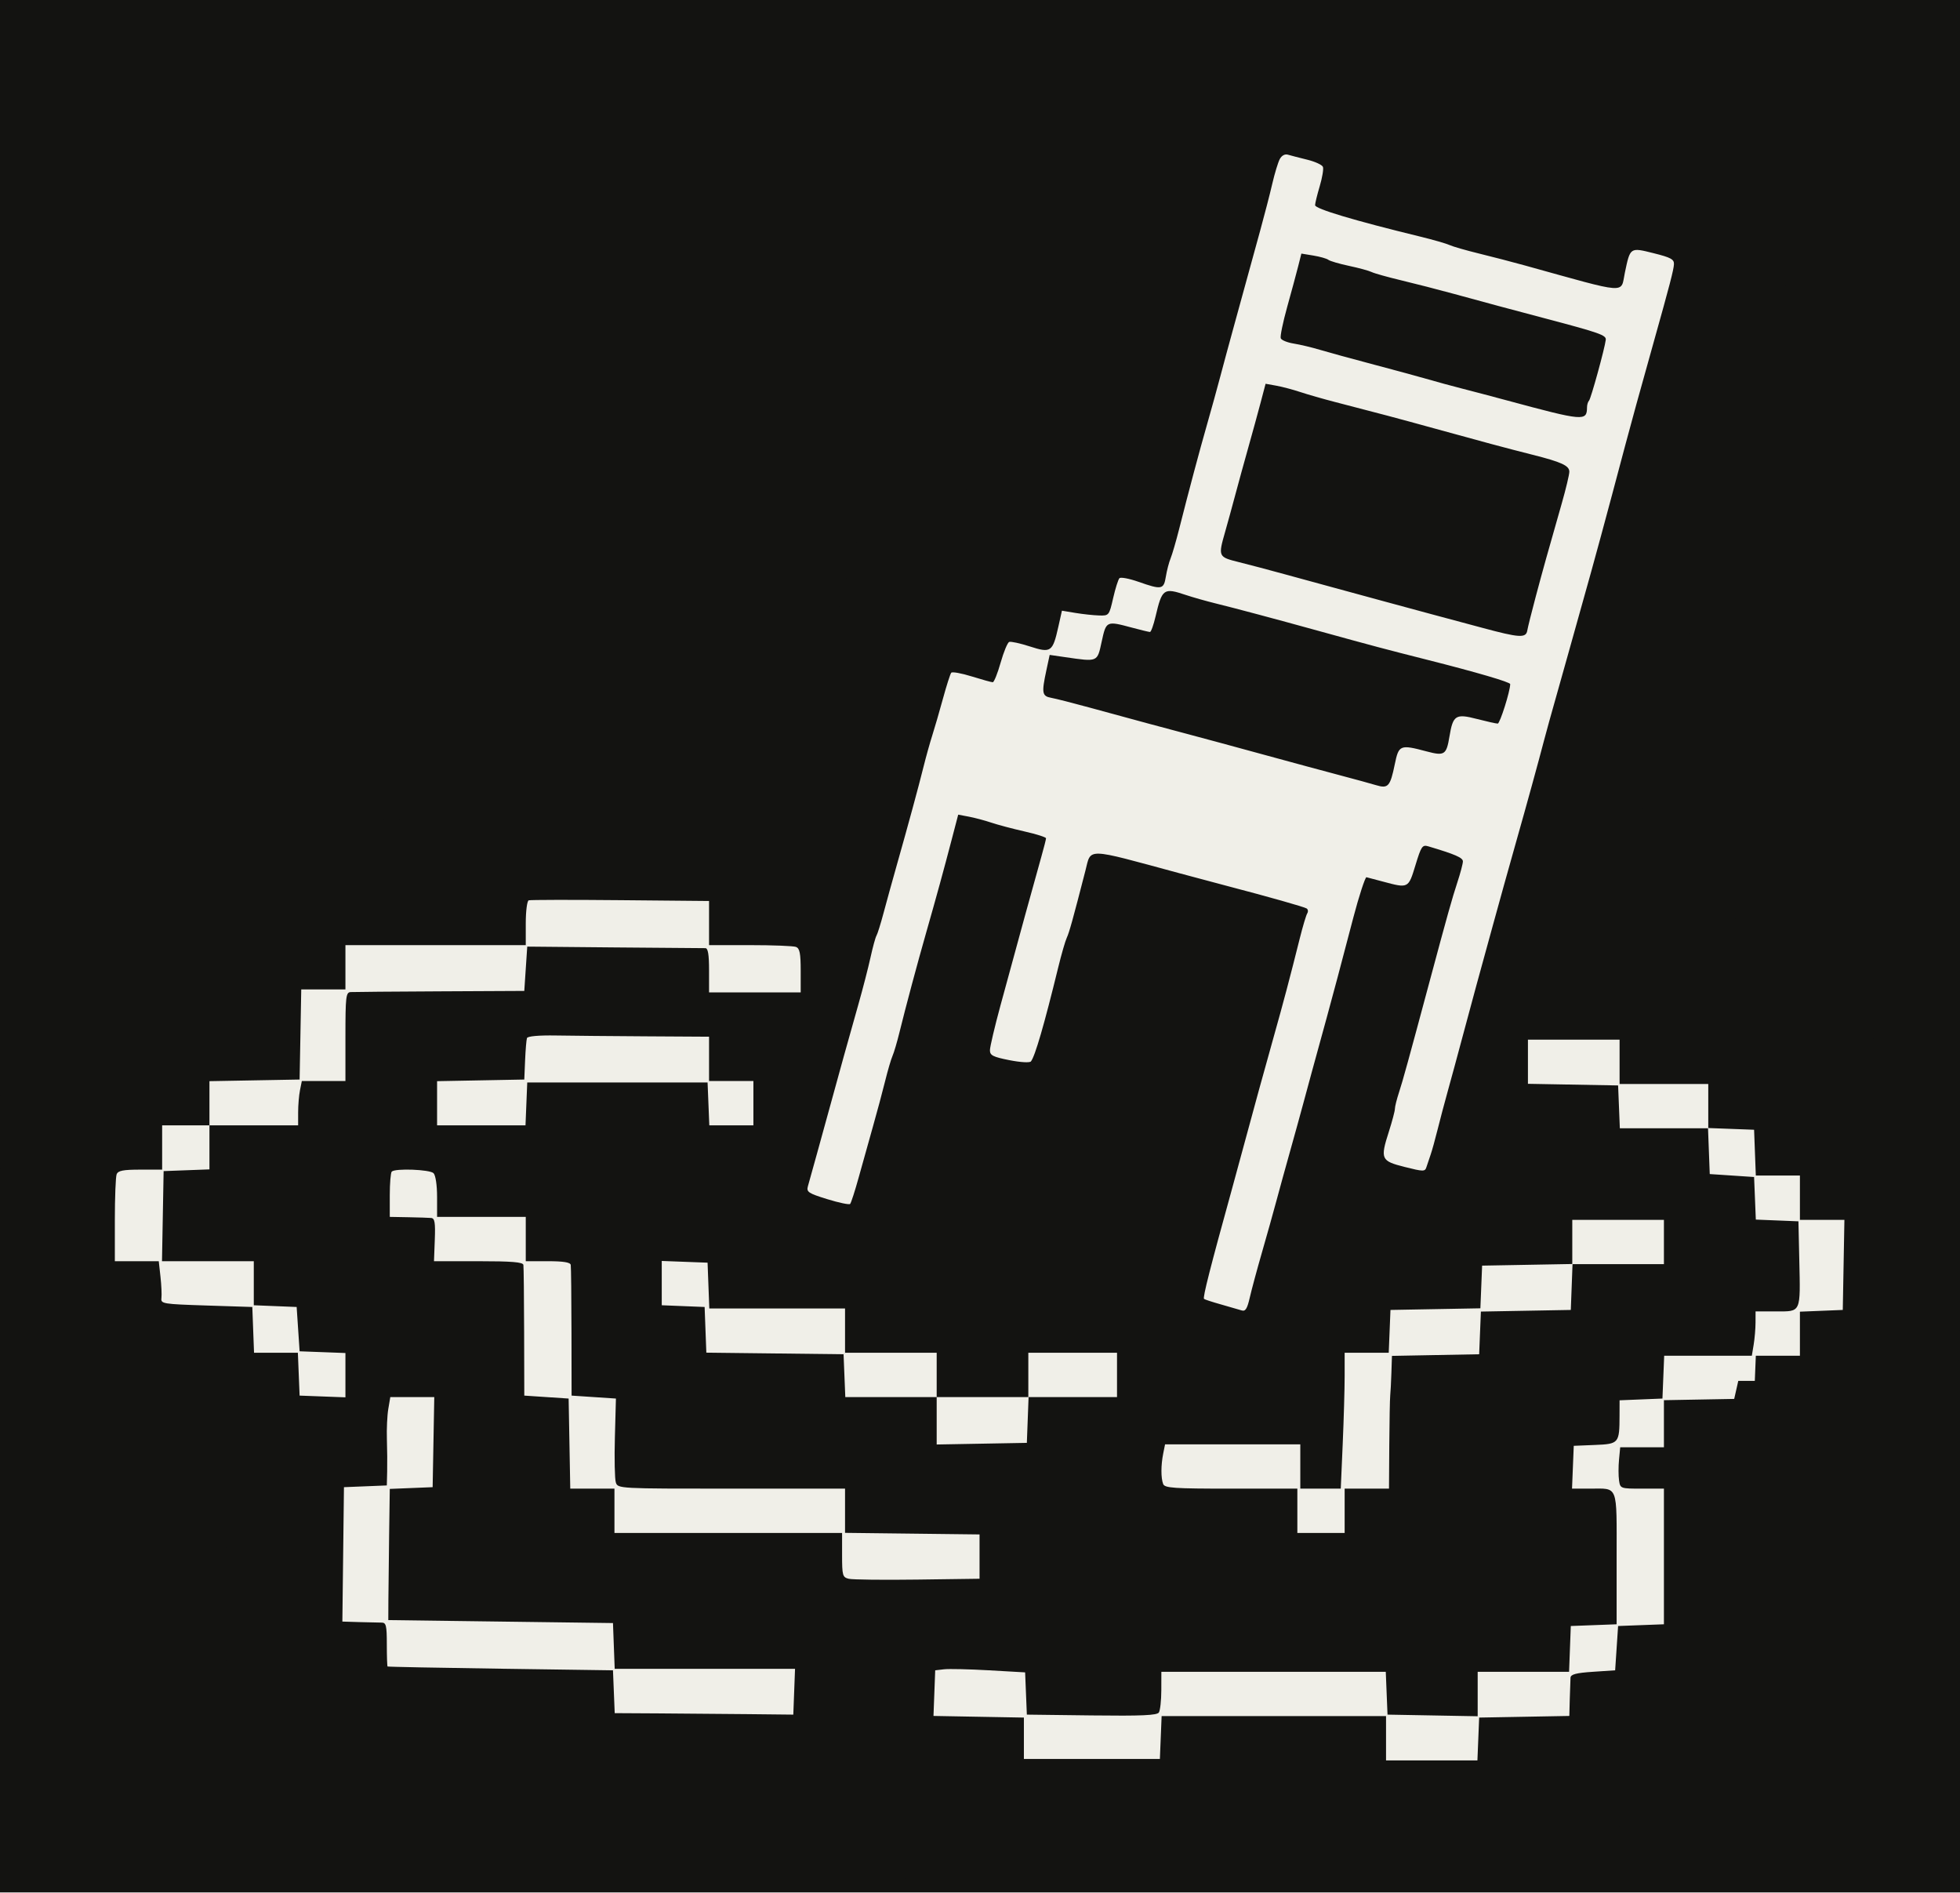
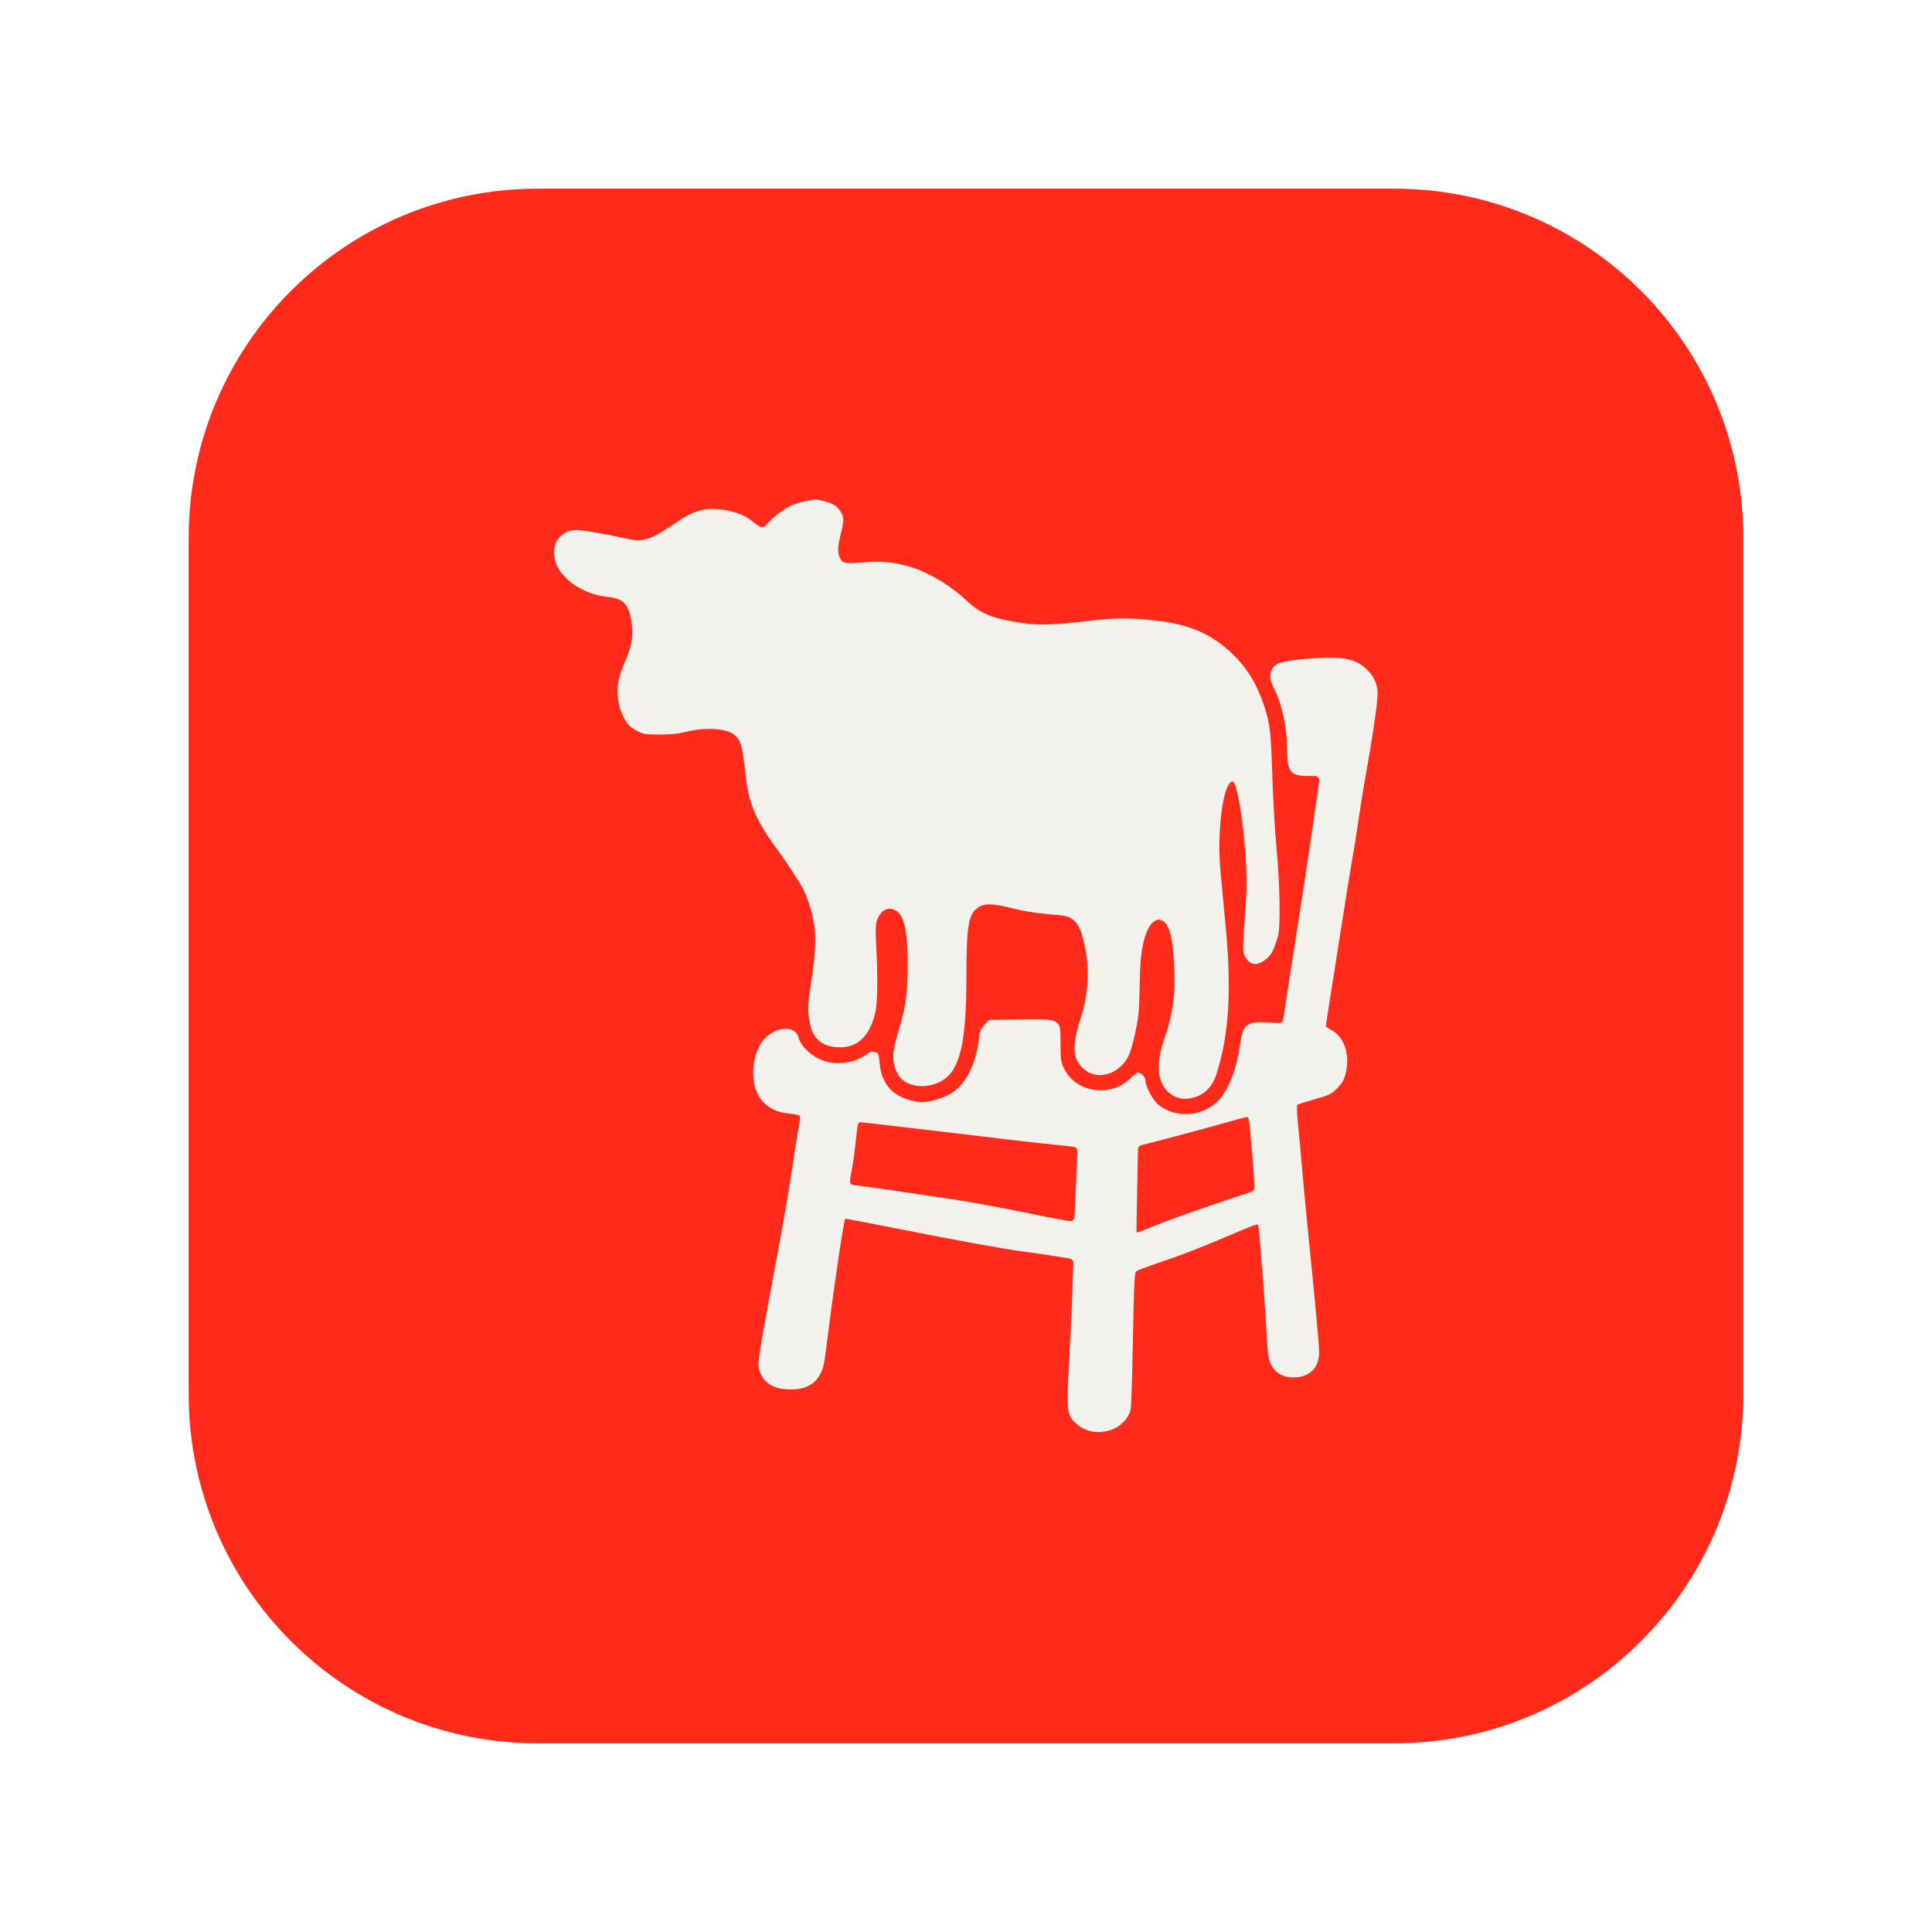
- <svg xmlns="http://www.w3.org/2000/svg" width="663" height="640" viewBox="0 0 663 640" fill="none">
-   <rect x="0" y="0" width="663" height="640" fill="#131311" />
-   <path d="M32 380L107 299.5L258.5 289L327 200L399 151L425 37L588 79L539 326L643 380V467H588L566.5 562L510.5 597H434.5H246L102 562L83 494.5L78 467H32V380Z" fill="#f0efe8" />
-   <path fill-rule="evenodd" clip-rule="evenodd" d="M410.855 1.02C412.776 1.602 421.098 3.802 429.348 5.909C446.703 10.341 458.267 13.404 465.348 15.443C485.334 21.201 488.848 22.365 488.848 23.225C488.848 23.76 487.877 27.736 486.69 32.064C484.008 41.839 484.711 44.082 491.011 45.839C503.511 49.325 514.754 52.136 518.012 52.591C521.188 53.034 521.916 52.734 523.485 50.341C524.481 48.824 526.039 44.622 526.947 41.004C528.229 35.9 529.044 34.359 530.587 34.125C532.652 33.812 537.433 34.876 554.348 39.414C559.848 40.889 568.398 43.145 573.348 44.426C578.298 45.708 586.623 47.942 591.848 49.392C597.073 50.842 603.775 52.65 606.741 53.41C609.707 54.17 612.599 55.256 613.167 55.824C614.291 56.947 613.026 63.287 608.363 79.88C606.897 85.1 605.043 92.068 604.245 95.364C603.447 98.661 602.371 102.257 601.853 103.356C600.997 105.173 599.172 111.659 595.247 126.832C594.465 129.854 592.981 135.248 591.949 138.82C588.727 149.973 585.979 159.879 582.806 171.786C581.122 178.104 579.145 185.522 578.411 188.269C577.678 191.016 575.857 197.984 574.365 203.753C572.873 209.522 570.815 216.94 569.793 220.236C568.771 223.533 567.502 228.028 566.973 230.226C566.444 232.424 564.81 238.717 563.341 244.212C561.872 249.706 559.624 258.247 558.346 263.192C557.067 268.137 554.804 276.454 553.317 281.673C550.64 291.07 546.948 305.507 546.882 306.839C546.863 307.217 555.587 307.667 566.267 307.838C576.947 308.007 586.06 308.521 586.517 308.977C586.974 309.435 587.573 312.582 587.848 315.97L588.348 322.132L598.348 322.743C612.733 323.623 612.101 323.067 611.692 334.512L611.348 344.109L621.559 345.108C627.175 345.658 632.22 346.562 632.77 347.117C633.32 347.673 633.9 352.618 634.059 358.106L634.348 368.085L646.348 368.33C652.948 368.464 659.361 368.81 660.598 369.098L662.848 369.621V423.847C662.848 464.69 662.552 478.368 661.648 479.271C660.827 480.091 655.937 480.47 646.148 480.47H631.848V494.333C631.848 504.206 631.488 508.494 630.598 509.23C629.911 509.799 623.85 510.415 617.131 510.601C607.356 510.871 604.58 511.272 603.243 512.61C601.765 514.089 601.52 518.331 601.106 549.572C600.701 580.244 600.432 585.027 599.053 586.111C597.988 586.95 593.605 587.36 585.728 587.36C570.469 587.36 570.848 586.989 570.848 601.982C570.848 608.298 570.382 614.335 569.813 615.397C568.881 617.136 567.624 617.329 557.247 617.329C546.223 617.329 542.356 618.12 540.613 620.726C540.209 621.33 539.872 625.777 539.863 630.607L539.848 639.388L432.098 639.139C372.835 639.002 320.167 638.727 315.056 638.527L305.765 638.164L306.429 632.299C307.156 625.882 306.643 622.878 304.298 619.827C302.797 617.873 301.281 617.818 235.555 617.329L168.348 616.83L168.054 609.587L167.76 602.345L135.554 602.331C117.841 602.324 102.336 602.046 101.098 601.716C98.978 601.148 98.848 600.598 98.848 592.217C98.848 581.613 99.043 581.78 85.348 580.626L76.348 579.868L76.498 545.403L76.648 510.938L62.024 511.242C49.051 511.511 47.256 511.349 46.124 509.803C45.26 508.622 44.848 504.251 44.848 496.263C44.848 480.753 44.605 480.47 31.348 480.47H21.848V469.515V458.56L11.098 458.276L0.348 457.993L0.089 407.376C-0.142 362.343 0.004 356.584 1.41 355.179C2.68 353.91 5.416 353.6 15.338 353.6C22.128 353.6 28.396 353.327 29.266 352.993C30.606 352.48 30.848 350.208 30.848 338.126C30.848 321.294 29.459 322.666 46.527 322.645C55.342 322.634 58.037 322.3 59.277 321.062C60.595 319.744 60.848 316.435 60.848 300.517C60.848 289.348 61.274 280.747 61.883 279.609C62.877 277.755 64.354 277.676 98.633 277.663C118.276 277.656 135.36 277.379 136.598 277.048C138.631 276.504 138.848 275.835 138.848 270.127C138.848 266.653 139.262 263.554 139.769 263.241C140.275 262.929 169.5 262.675 204.713 262.678C254.222 262.681 268.909 262.404 269.495 261.456C269.912 260.782 271.301 255.727 272.581 250.223C278.648 224.138 288.456 186.624 291.045 179.6C292.375 175.993 293.844 175.621 300.059 177.322C321.184 183.105 321.602 183.026 324.783 172.618C330.029 155.449 330.107 155.293 333.372 155.408C336.6 155.522 351.625 159.194 356.137 160.972C359.779 162.407 361.28 160.459 362.814 152.307C363.434 149.009 364.583 144.289 365.368 141.817C366.152 139.344 367.914 133.051 369.283 127.831C370.652 122.611 373.643 111.373 375.93 102.857C378.217 94.34 380.671 85.125 381.382 82.377C382.094 79.63 383.578 74.011 384.681 69.89C385.784 65.769 389.005 53.423 391.84 42.454C394.675 31.486 397.166 22.234 397.376 21.895C397.585 21.556 398.67 17.099 399.786 11.992C402.519 -0.52 403.281 -1.274 410.855 1.02ZM432.906 53.798C432.321 54.89 431.186 58.62 430.383 62.087C429.58 65.555 427.745 72.662 426.305 77.882C424.864 83.102 422.887 90.294 421.91 93.866C420.934 97.437 418.895 104.855 417.38 110.349C415.864 115.843 413.795 123.485 412.781 127.331C411.767 131.178 409.78 138.37 408.366 143.315C405.681 152.699 402.137 165.975 398.876 178.86C397.821 183.025 396.513 187.521 395.967 188.849C395.422 190.179 394.701 192.952 394.366 195.012C393.654 199.393 392.972 199.522 385.119 196.764C381.996 195.667 379.095 195.115 378.673 195.537C378.251 195.958 377.29 198.991 376.538 202.276C375.188 208.174 375.128 208.248 371.759 208.145C369.883 208.089 366.293 207.701 363.782 207.286L359.216 206.529L357.99 212C356.081 220.521 355.494 220.926 348.378 218.625C345.095 217.563 341.945 216.875 341.378 217.096C340.812 217.317 339.505 220.474 338.474 224.111C337.443 227.75 336.246 230.726 335.813 230.726C335.38 230.726 332.181 229.841 328.705 228.76C325.228 227.679 322.11 227.117 321.776 227.511C321.441 227.905 320.184 231.824 318.982 236.22C317.779 240.615 316.148 246.235 315.357 248.707C314.566 251.18 313.247 255.9 312.427 259.196C310.713 266.089 307.206 278.986 303.328 292.662C301.847 297.882 299.842 305.136 298.871 308.783C297.9 312.43 296.826 315.865 296.484 316.418C296.142 316.971 295.234 320.281 294.467 323.773C293.7 327.266 291.86 334.394 290.378 339.614C287.272 350.556 283.523 364.03 280.788 374.079C279.742 377.925 277.758 385.117 276.381 390.062C275.003 395.007 273.608 400.016 273.281 401.193C272.748 403.109 273.429 403.561 279.831 405.541C283.76 406.756 287.24 407.485 287.564 407.162C287.888 406.838 289.21 402.746 290.501 398.068C291.792 393.39 293.965 385.63 295.329 380.822C296.694 376.015 298.532 369.159 299.414 365.587C300.296 362.016 301.418 358.195 301.906 357.096C302.395 355.997 303.456 352.401 304.264 349.104C306.332 340.675 310.339 325.72 313.366 315.139C316.68 303.55 319.241 294.218 321.952 283.836L324.127 275.51L327.708 276.181C329.677 276.55 333.102 277.461 335.318 278.206C337.535 278.951 342.611 280.297 346.598 281.197C350.585 282.096 353.843 283.134 353.836 283.501C353.83 283.87 353.124 286.643 352.268 289.665C349.915 297.976 344.624 317.227 338.404 340.113C336.463 347.256 334.868 354.029 334.861 355.165C334.85 356.912 335.857 357.43 341.424 358.535C345.125 359.27 348.315 359.459 348.72 358.968C350.101 357.293 353.247 346.461 357.969 327.127C359.042 322.731 360.341 318.236 360.854 317.137C361.686 315.359 362.89 311.024 367.157 294.45C369.159 286.677 366.809 286.615 398.848 295.288C404.073 296.703 411.498 298.684 415.348 299.691C429.174 303.307 441.091 306.68 441.978 307.227C442.474 307.534 442.572 308.284 442.194 308.894C441.817 309.504 440.684 313.294 439.678 317.317C436.322 330.729 434.126 339.017 430.862 350.603C429.081 356.921 426.832 365.013 425.864 368.584C420.514 388.321 418.493 395.743 416.748 402.05C409.391 428.644 406.805 438.802 407.274 439.271C407.476 439.473 410.05 440.314 412.995 441.14C415.939 441.967 419.09 442.878 419.996 443.165C421.285 443.573 421.885 442.634 422.75 438.852C423.358 436.193 425.218 429.297 426.883 423.528C428.549 417.759 430.754 409.892 431.783 406.046C432.812 402.2 434.858 394.782 436.328 389.563C437.798 384.343 439.907 376.701 441.016 372.58C442.934 365.447 443.671 362.75 448.797 344.109C450.916 336.404 453.406 327.039 457.83 310.144C459.63 303.271 461.793 296.631 462.219 296.67C462.29 296.676 464.823 297.345 467.848 298.156C476.441 300.46 476.402 300.48 478.796 292.609C480.747 286.19 481.134 285.621 483.143 286.22C492.252 288.932 494.848 290.062 494.848 291.31C494.848 292.089 494 295.295 492.963 298.438C491.256 303.611 489.489 309.912 483.796 331.123C476.346 358.876 474.495 365.59 473.254 369.368C472.481 371.723 471.848 374.25 471.848 374.983C471.848 375.716 470.931 379.182 469.811 382.686C466.835 391.991 467.122 392.633 475.165 394.655C481.496 396.247 482.02 396.251 482.509 394.715C482.799 393.804 483.429 391.935 483.909 390.562C484.39 389.188 485.452 385.367 486.27 382.07C487.087 378.774 488.697 372.705 489.846 368.584C490.996 364.464 493.011 357.046 494.324 352.101C496.869 342.519 501.737 324.637 504.929 313.141C505.997 309.295 507.737 303.001 508.796 299.155C509.855 295.309 511.874 288.117 513.283 283.172C516.206 272.914 520.429 257.557 522.348 250.206C523.065 247.458 524.87 240.94 526.36 235.72C527.85 230.501 529.873 223.308 530.855 219.737C531.837 216.165 533.851 208.973 535.33 203.753C539.085 190.501 543.263 175.113 549.838 150.308C551.746 143.11 554.694 132.425 559.347 115.843C564.852 96.228 566.131 91.313 566.238 89.37C566.33 87.706 565.187 87.083 559.398 85.639C551.345 83.63 551.458 83.554 549.639 92.201C548.125 99.399 551.359 99.63 515.848 89.786C511.723 88.642 504.748 86.828 500.348 85.755C495.948 84.682 491.448 83.386 490.348 82.877C489.248 82.368 484.748 81.074 480.348 80.002C458.053 74.573 444.848 70.624 444.848 69.386C444.848 68.763 445.554 65.88 446.417 62.978C447.279 60.076 447.768 57.136 447.502 56.444C447.236 55.752 444.843 54.653 442.183 54.002C439.524 53.35 436.588 52.591 435.659 52.315C434.633 52.01 433.552 52.592 432.906 53.798ZM449.348 87.874C449.898 88.299 453.048 89.222 456.348 89.921C459.648 90.621 463.081 91.557 463.977 92.001C464.873 92.444 469.373 93.706 473.977 94.805C478.581 95.903 486.623 97.97 491.848 99.398C504.73 102.92 509.417 104.18 522.848 107.73C541.105 112.555 543.364 113.352 543.177 114.913C542.823 117.874 538.148 134.857 537.512 135.492C537.147 135.858 536.841 136.868 536.833 137.738C536.786 142.521 535.763 142.434 509.848 135.445C504.623 134.037 497.648 132.196 494.348 131.355C491.048 130.514 486.098 129.168 483.348 128.363C480.598 127.558 472.273 125.295 464.848 123.333C457.423 121.372 449.141 119.103 446.443 118.292C443.745 117.481 439.769 116.534 437.607 116.189C435.445 115.843 433.476 115.037 433.23 114.397C432.984 113.757 433.966 108.988 435.412 103.8C436.858 98.611 438.529 92.429 439.126 90.063L440.211 85.76L444.28 86.429C446.517 86.798 448.798 87.447 449.348 87.874ZM439.848 132.585C442.323 133.409 447.611 134.925 451.598 135.953C465.872 139.631 473.519 141.665 484.848 144.799C500.671 149.174 510.111 151.706 518.348 153.778C528.195 156.258 530.848 157.478 530.848 159.523C530.848 160.498 529.691 165.343 528.277 170.287C523.408 187.311 522.018 192.292 519.492 201.755C518.098 206.975 516.809 212.145 516.626 213.243C516.192 215.848 513.977 215.712 501.348 212.306C495.848 210.823 488.198 208.771 484.348 207.747C480.498 206.724 473.073 204.713 467.848 203.28C462.623 201.846 455.198 199.823 451.348 198.784C447.498 197.745 440.073 195.718 434.848 194.28C429.623 192.841 422.536 190.966 419.098 190.112C412.058 188.362 412.016 188.268 414.442 179.778C415.305 176.756 416.848 171.137 417.871 167.291C418.894 163.444 420.872 156.252 422.266 151.307C423.66 146.362 425.544 139.497 426.452 136.052L428.102 129.786L431.725 130.435C433.718 130.793 437.373 131.76 439.848 132.585ZM401.063 201.194C403.42 201.984 408.048 203.295 411.348 204.107C417.908 205.721 431.044 209.227 445.848 213.314C464.484 218.459 468.529 219.535 482.848 223.153C499.487 227.358 510.848 230.685 510.848 231.353C510.848 233.743 507.377 244.711 506.621 244.711C506.08 244.711 502.892 244.001 499.538 243.133C492.408 241.287 491.491 241.874 490.307 249.049C489.276 255.297 488.622 255.725 482.559 254.113C473.6 251.73 473.153 251.91 471.811 258.447C470.267 265.965 469.561 266.766 465.546 265.555C463.787 265.024 458.298 263.522 453.348 262.215C448.398 260.91 436.698 257.746 427.348 255.186C417.998 252.626 407.198 249.701 403.348 248.687C395.432 246.603 383.055 243.261 368.348 239.236C362.848 237.731 357.111 236.274 355.598 235.997C352.473 235.425 352.294 234.405 353.958 226.653L355.068 221.482L360.208 222.227C371.473 223.861 371.136 224.002 372.663 216.99C374.193 209.956 374.237 209.936 382.848 212.244C385.873 213.056 388.641 213.725 388.998 213.731C389.356 213.738 390.203 211.382 390.88 208.498C393.093 199.08 393.623 198.699 401.063 201.194ZM178.842 304.483C178.295 304.667 177.848 308.15 177.848 312.225V319.634H147.348H116.848V327.127V334.619H109.374H101.9L101.624 349.853L101.348 365.088L86.098 365.364L70.848 365.639V373.106V380.572H62.848H54.848V388.064V395.557H47.455C41.636 395.557 39.933 395.893 39.455 397.137C39.121 398.006 38.848 404.974 38.848 412.621V426.525H46.276H53.704L54.284 431.77C54.603 434.655 54.747 437.913 54.606 439.012C54.36 440.917 55.071 441.033 69.848 441.51L85.348 442.009L85.64 449.751L85.932 457.493H93.346H100.76L101.054 464.736L101.348 471.978L109.098 472.27L116.848 472.562V465.069V457.577L109.098 457.285L101.348 456.994L100.848 449.501L100.348 442.009L93.098 441.715L85.848 441.422V433.973V426.525H70.322H54.796L55.072 411.291L55.348 396.056L63.098 395.764L70.848 395.473V388.022V380.572H85.848H100.848V376.202C100.848 373.798 101.129 370.426 101.473 368.709L102.098 365.587H109.473H116.848V350.603C116.848 337.04 117.014 335.608 118.598 335.509C119.56 335.449 133.173 335.336 148.848 335.259L177.348 335.119L177.848 327.626L178.348 320.134L207.848 320.408C224.073 320.558 237.911 320.67 238.598 320.657C239.489 320.64 239.848 322.785 239.848 328.126V335.618H255.348H270.848V328.233C270.848 322.42 270.511 320.718 269.266 320.241C268.396 319.907 261.421 319.634 253.766 319.634H239.848V312.171V304.707L209.842 304.429C193.339 304.275 179.389 304.3 178.842 304.483ZM178.258 351.066C178.059 351.636 177.772 355.023 177.622 358.595L177.348 365.088L162.598 365.365L147.848 365.64V373.107V380.572H162.804H177.76L178.054 373.329L178.348 366.087H208.848H239.348L239.642 373.329L239.936 380.572H247.392H254.848V373.08V365.587H247.348H239.848V358.095V350.603L218.598 350.477C206.911 350.408 193.134 350.28 187.984 350.192C182.284 350.094 178.479 350.437 178.258 351.066ZM516.848 359.068V366.534L532.098 366.81L547.348 367.086L547.642 374.328L547.936 381.571H562.85H577.764L578.056 389.313L578.348 397.055L585.848 397.555L593.348 398.054L593.641 405.254L593.934 412.453L601.141 412.746L608.348 413.039L608.636 426.025C609.039 444.149 609.325 443.508 600.829 443.508H593.848L593.837 447.254C593.831 449.315 593.547 452.686 593.206 454.746L592.586 458.492H577.761H562.936L562.642 465.735L562.348 472.977L555.098 473.271L547.848 473.565L547.834 478.765C547.81 488.121 547.627 488.338 539.492 488.669L532.348 488.961L532.054 496.204L531.76 503.446H537.722C547.558 503.446 546.848 501.615 546.848 526.987V549.315L539.098 549.607L531.348 549.899L531.056 557.641L530.764 565.383H515.306H499.848V572.901V580.419L484.598 580.144L469.348 579.868L469.054 572.625L468.76 565.383H430.804H392.848L392.833 571.626C392.824 575.061 392.455 578.44 392.011 579.139C391.391 580.115 386.152 580.345 369.277 580.138L347.348 579.868L347.056 572.723L346.764 565.58L334.556 564.883C327.842 564.501 320.998 564.344 319.348 564.536L316.348 564.883L316.056 572.599L315.765 580.314L331.056 580.591L346.348 580.867V587.86V594.853H369.348H392.348L392.642 587.61L392.936 580.367H430.892H468.848V587.86V595.352H484.304H499.76L500.054 588.109L500.348 580.867L515.598 580.591L530.848 580.315L531 574.597C531.084 571.453 531.197 568.205 531.25 567.381C531.325 566.239 533.132 565.763 538.848 565.383L546.348 564.883L546.848 557.391L547.348 549.899L555.098 549.607L562.848 549.315V526.381V503.446H555.461C548.141 503.446 548.071 503.421 547.665 500.657C547.44 499.124 547.436 495.977 547.657 493.664L548.058 489.46H555.453H562.848V481.495V473.529L578.098 473.253L593.348 472.977L593.642 465.735L593.936 458.492H601.392H608.848V451.044V443.595L616.098 443.302L623.348 443.008L623.624 427.774L623.9 412.539H616.374H608.848V405.047V397.555H601.39H593.932L593.64 389.813L593.348 382.07L585.598 381.779L577.848 381.487V374.037V366.586H562.848H547.848V359.094V351.602H532.348H516.848V359.068ZM132.515 396.223C132.148 396.589 131.848 400.185 131.848 404.215V411.54L138.098 411.655C141.536 411.719 145.023 411.831 145.848 411.905C147.059 412.014 147.295 413.436 147.075 419.282L146.803 426.525H161.825C173.071 426.525 176.898 426.839 177.046 427.774C177.155 428.461 177.267 438.687 177.296 450.5L177.348 471.978L184.848 472.478L192.348 472.977L192.624 488.212L192.9 503.446H200.374H207.848V510.938V518.431H246.348H284.848V525.904C284.848 532.825 285.014 533.418 287.098 533.929C288.335 534.233 298.798 534.354 310.348 534.198L331.348 533.915V526.423V518.93L308.598 518.662L285.848 518.393V510.92V503.446H247.415C209.136 503.446 208.98 503.438 208.31 501.328C207.94 500.164 207.797 493.308 207.993 486.094L208.348 472.977L200.848 472.478L193.348 471.978L193.312 450.5C193.292 438.687 193.179 428.461 193.062 427.774C192.913 426.905 190.567 426.525 185.348 426.525H177.848V419.033V411.54H162.848H147.848V404.747C147.848 400.795 147.346 397.453 146.648 396.755C145.391 395.5 133.68 395.058 132.515 396.223ZM531.848 420.006V427.472L516.598 427.748L501.348 428.023L501.055 435.24L500.761 442.457L485.555 442.732L470.348 443.008L470.054 450.251L469.76 457.493H462.304H454.848V465.326C454.848 469.635 454.553 479.974 454.192 488.303L453.536 503.446H446.692H439.848V495.954V488.462H416.973H394.098L393.473 491.583C392.681 495.539 392.673 499.831 393.455 501.866C393.983 503.241 396.958 503.446 416.455 503.446H438.848V510.938V518.431H446.848H454.848V510.938V503.446H462.348H469.848L469.947 488.711C470.001 480.608 470.143 473.077 470.262 471.978C470.381 470.879 470.562 467.408 470.663 464.263L470.848 458.545L485.598 458.269L500.348 457.993L500.641 450.776L500.935 443.559L516.141 443.284L531.348 443.008L531.64 435.266L531.932 427.524H547.39H562.848V420.032V412.539H547.348H531.848V420.006ZM223.848 433.931V441.422L231.098 441.715L238.348 442.009L238.64 449.733L238.931 457.456L262.14 457.725L285.348 457.993L285.642 465.235L285.936 472.478H301.392H316.848V480.496V488.513L332.098 488.238L347.348 487.962L347.64 480.22L347.932 472.478H362.89H377.848V464.986V457.493H362.848H347.848V464.986V472.478H332.348H316.848V464.986V457.493H301.348H285.848V450.001V442.509H262.89H239.932L239.64 434.767L239.348 427.024L231.598 426.733L223.848 426.441V433.931ZM131.346 476.488C130.973 478.694 130.76 483.302 130.873 486.727C130.986 490.154 131.026 495.073 130.963 497.658L130.848 502.359L123.598 502.653L116.348 502.947L116.079 525.673L115.81 548.4L121.579 548.578C124.752 548.676 128.136 548.753 129.098 548.749C130.606 548.742 130.848 549.753 130.848 556.063C130.848 560.09 130.961 563.479 131.098 563.593C131.235 563.706 148.448 564.044 169.348 564.342L207.348 564.883L207.642 572.126L207.936 579.368L222.642 579.452C230.73 579.497 244.323 579.61 252.848 579.702L268.348 579.868L268.64 572.126L268.932 564.384H238.432H207.932L207.64 556.642L207.348 548.9L169.348 548.4L131.348 547.901L131.379 541.158C131.396 537.449 131.509 527.467 131.629 518.974L131.848 503.534L139.098 503.24L146.348 502.947L146.624 487.712L146.9 472.478H139.462H132.024L131.346 476.488Z" fill="#131311" />
+ <svg xmlns="http://www.w3.org/2000/svg" width="1024" height="1024" viewBox="0 0 1024 1024">
+   <rect x="100" y="100" width="824" height="824" rx="185" fill="#FF2A1A" />
+   <path transform="translate(293.625 264.8) scale(0.461)" d="M861.495 183.4C902.804 179.481 919.384 181.855 932.724 193.598C941.316 201.161 945.806 209.54 946.869 219.998C947.685 228.033 942.252 266.766 933.475 315.456C931.038 328.979 927.248 352.423 925.056 367.552C922.861 382.683 920.107 400.316 918.933 406.736C916.35 420.863 907.875 473.479 900.581 520.671C897.634 539.73 893.466 566.208 891.319 579.514C889.171 592.818 887.415 604.351 887.415 605.143C887.415 605.934 890.094 607.949 893.368 609.619C909.221 617.707 916.066 639.901 909.545 662.067C907.736 668.216 905.199 672.247 899.907 677.381C893.371 683.721 891.067 684.81 874.32 689.495C864.198 692.327 855.311 695.191 854.568 695.86C853.803 696.551 854.281 707.228 855.68 720.624C857.029 733.575 858.893 753.852 859.819 765.684C860.746 777.516 863.554 807.595 866.061 832.527C875.349 924.917 879.684 971.819 879.707 980.185C879.758 998.175 868.619 1009.24 850.452 1009.24C838.29 1009.24 829.488 1004.36 824.642 994.947C821.287 988.428 820.762 984.468 818.841 951.256C817.679 931.17 815.692 902.289 814.426 887.076C813.161 871.864 811.721 854.231 811.227 847.893C810.733 841.554 810.06 835.501 809.734 834.441C809.028 832.152 808.871 832.209 763.718 851.352C745.97 858.877 721.423 868.427 709.168 872.575C696.913 876.724 682.738 881.723 677.667 883.684L671.354 886.124C669.575 886.812 668.342 888.453 668.176 890.353L667.448 898.687C666.9 904.978 665.967 939.514 665.377 975.432C664.785 1011.35 663.681 1043.22 662.922 1046.26C656.724 1071.07 621.201 1080.62 601.065 1062.9C589.055 1052.33 588.88 1050.59 592.794 980.81C594.168 956.301 595.724 922.073 596.253 904.747L597.079 877.626C597.155 875.12 595.363 872.945 592.889 872.539L576.744 869.896C565.485 868.052 549.706 865.754 541.677 864.792C521.641 862.389 463.11 851.78 393.535 837.94C361.503 831.567 335.097 826.551 334.849 826.79C333.234 828.405 322.347 901.401 314.97 960.066C310.524 995.425 310.109 997.611 306.528 1004.63C299.949 1017.52 289.408 1023.08 271.666 1023.03C250.744 1022.97 238.386 1014.11 235.146 996.838C234.178 991.683 238.529 965.409 253.617 885.292C263.095 834.968 271.025 789.133 274.309 765.684C276.085 753.007 278.931 735.097 280.634 725.885C283.055 712.784 283.315 708.88 281.824 707.959C280.777 707.312 275.177 706.306 269.38 705.724C249.558 703.734 235.951 692.905 231.104 675.265C226.086 657.004 230.769 632.298 241.499 620.421C255.075 605.393 277.58 604.213 281.127 618.342C284.111 630.232 300.127 643.503 315.295 646.652C330.509 649.811 346.744 646.703 358.47 638.388C364.009 634.462 365.688 633.964 369.226 635.205C373.158 636.585 373.485 637.415 374.502 648.602C375.813 663.029 380.998 673.613 390.612 681.492C398.205 687.713 412.766 692.695 423.357 692.695C432.327 692.695 446.915 688.343 456.21 682.896C473.251 672.909 485.45 648.967 488.711 619.108C489.602 610.942 490.64 608.354 494.865 603.741L498.488 599.784C499.418 598.768 500.726 598.181 502.103 598.161L532.72 597.715C583.814 596.97 582.397 596.181 582.397 625.332C582.397 644.674 582.64 646.321 586.704 654.599C600.073 681.823 640.032 687.676 662.344 665.681C666.133 661.945 670.113 658.889 671.188 658.889C675.235 658.889 679.972 663.701 679.974 667.813C679.976 674.629 688.269 690.174 694.761 695.529C714.721 711.992 746.634 709.579 764.441 690.259C776.213 677.49 785.187 653.654 789.092 624.787C792.033 603.044 797.031 599.482 822.245 601.169L833.144 601.898C835.744 602.072 838.042 600.219 838.424 597.641L839.409 590.98C840.322 584.805 844.96 554.86 849.716 524.436C862.694 441.403 865.486 422.977 873.404 368.085L879.841 323.475C880.276 320.461 877.937 317.761 874.892 317.761H867.479C846.466 317.761 842.854 313.172 842.854 286.48C842.853 262.602 837.138 235.793 828.23 217.881C823.021 207.406 822.272 201.951 825.194 195.79C828.919 187.943 834.812 185.932 861.495 183.4ZM796.342 709.773C795.302 709.87 781.312 713.676 765.254 718.232C749.196 722.788 721.538 730.271 703.79 734.861L675.189 742.256C673.02 742.817 671.488 744.753 671.442 746.993L670.491 792.855C669.924 820.162 669.609 842.653 669.792 842.834C669.975 843.015 680.463 838.971 693.103 833.847C705.741 828.721 736.136 817.814 760.645 809.607L801.766 795.838C803.818 795.151 805.195 793.222 805.178 791.058L805.143 786.331C805.076 777.679 800.097 719.156 798.907 713.055C798.535 711.154 797.382 709.676 796.342 709.773ZM351.59 715.759C350.573 715.75 349.388 717.99 348.956 720.738C348.526 723.485 347.406 732.993 346.467 741.866C345.526 750.74 343.773 763.187 342.57 769.526C339.208 787.223 339.283 787.542 346.911 788.324C354.916 789.144 408.713 796.923 456.686 804.198C476.284 807.169 509.129 813.074 529.675 817.318C550.221 821.56 574.042 826.256 582.61 827.751L592.617 829.497C595.578 830.013 598.322 827.819 598.47 824.817L599.106 811.906C599.609 801.696 600.46 782.485 600.995 769.216L601.82 748.813C601.907 746.66 600.435 744.756 598.33 744.297C596.328 743.861 586.737 742.75 577.019 741.829C567.299 740.907 548.284 738.835 534.762 737.223C521.239 735.611 498.075 732.845 483.285 731.076C424.583 724.059 353.342 715.773 351.59 715.759ZM287.971 1.992C301.219 -0.647 301.361 -0.647 310.897 1.892C321.054 4.596 325.85 7.68 329.691 13.979C333.456 20.154 333.449 24.014 329.635 39.921C325.955 55.269 325.789 61.362 328.884 67.347C332.026 73.424 335.774 74.057 356.56 72.029C376.234 70.106 393.01 71.992 412.602 78.325C433.166 84.973 457.524 99.996 475.694 117.239C490.37 131.163 504.939 136.916 538.047 141.853C557.408 144.74 573.388 144.229 615.435 139.378C645.451 135.916 659.519 135.786 688.424 138.702C729.341 142.83 755.009 153.626 779.643 177.073C796.341 192.965 807.474 210.879 815.881 235.383C823.077 256.362 824.332 266.715 825.902 318.016C826.721 344.778 828.885 382.118 830.709 400.993C834.678 442.073 835.469 491.689 832.322 502.155C827.551 518.017 825.478 522.198 819.887 527.25C809.301 536.814 800.005 535.944 794.269 524.855C791.532 519.56 791.578 516.924 795.313 466.044C797.153 440.977 796.491 418.802 792.832 383.067C790.214 357.487 785.012 329.855 782.054 325.811C780.239 323.331 779.959 323.334 777.153 325.872C768.424 333.772 762.682 383.571 765.95 423.019C766.931 434.851 769.595 463.547 771.871 486.788C779.304 562.659 776.333 614.264 761.924 659.657C756.804 675.786 747.343 684.984 732.629 688.14C722.352 690.343 713.943 688.078 706.099 680.991C693.284 669.413 691.91 646.897 702.27 618.26C710.698 594.962 714.264 570.859 713.312 543.643C711.97 505.31 708.18 488.74 699.758 484.385C695.909 482.395 694.791 482.383 691.096 484.293C685.662 487.104 680.962 495.672 677.924 508.301C674.794 521.308 673.752 534.036 673.206 565.924C672.837 587.524 672.02 595.504 668.482 612.023C666.13 623.009 662.892 634.764 661.288 638.145C647.923 666.305 614.276 669.896 601.341 644.543C596.645 635.337 597.995 618.584 605.141 597.425C614.094 570.905 616.042 542.403 610.716 515.766C606.868 496.511 603.636 488.772 597.184 483.342C591.79 478.804 590.586 478.546 563.763 476.181C553.321 475.26 537.228 472.503 527.163 469.907C505.156 464.233 494.944 463.929 487.872 468.734C476.389 476.537 474.212 489.488 474.121 550.488C474.024 615.134 468.454 646.25 454.225 661.63C438.934 678.159 407.265 678.619 396.644 662.468C388.311 649.796 388.083 636.401 395.787 612.023C403.69 587.016 406.335 569.868 406.688 541.338C407.222 498.417 402.984 477.547 392.648 472.202C383.518 467.48 375.115 472.355 371.026 484.743C369.765 488.565 369.57 496.442 370.372 511.155C372.314 546.798 372.064 577.363 369.74 588.205C363.909 615.406 350.129 629.578 329.434 629.659C306.891 629.747 295.687 619.031 292.975 594.789C291.601 582.506 291.826 579.845 297.303 543.844C300.599 522.178 301.305 497.843 298.938 487.557C298.16 484.176 297.159 479.326 296.713 476.779C295.837 471.77 291.244 458.135 287.903 450.625C284.55 443.083 268.392 418.017 256.738 402.275C232.988 370.195 223.891 349.301 220.612 319.297C216.391 280.69 214.814 275.436 205.568 269.205C196.038 262.784 171.796 261.839 151.234 267.089C142.745 269.256 134.231 270.126 121.489 270.126C105.683 270.126 102.811 269.703 96.393 266.437C87.055 261.684 83.365 257.61 78.227 246.388C73.283 235.59 71.731 219.584 74.414 207.073C75.39 202.523 79.024 192.203 82.489 184.14C89.86 166.985 91.596 155.251 89.022 139.973C85.648 119.948 79.545 113.658 61.708 111.821C33.533 108.918 8.103 91.733 1.658 71.24C-4.419 51.922 6.795 35.026 25.697 35.023C33.168 35.021 60.268 39.66 84.534 45.093C102.715 49.165 111.789 46.114 140.656 26.218C159.046 13.544 171.433 9.619 188.543 11.045C205.521 12.462 218.49 17.066 228.398 25.193C237.721 32.839 240.618 33.429 244.614 28.493C249.823 22.064 262.74 11.677 270.3 7.835C274.436 5.735 282.388 3.105 287.971 1.992Z" fill="#F2F1EC" />
</svg>
